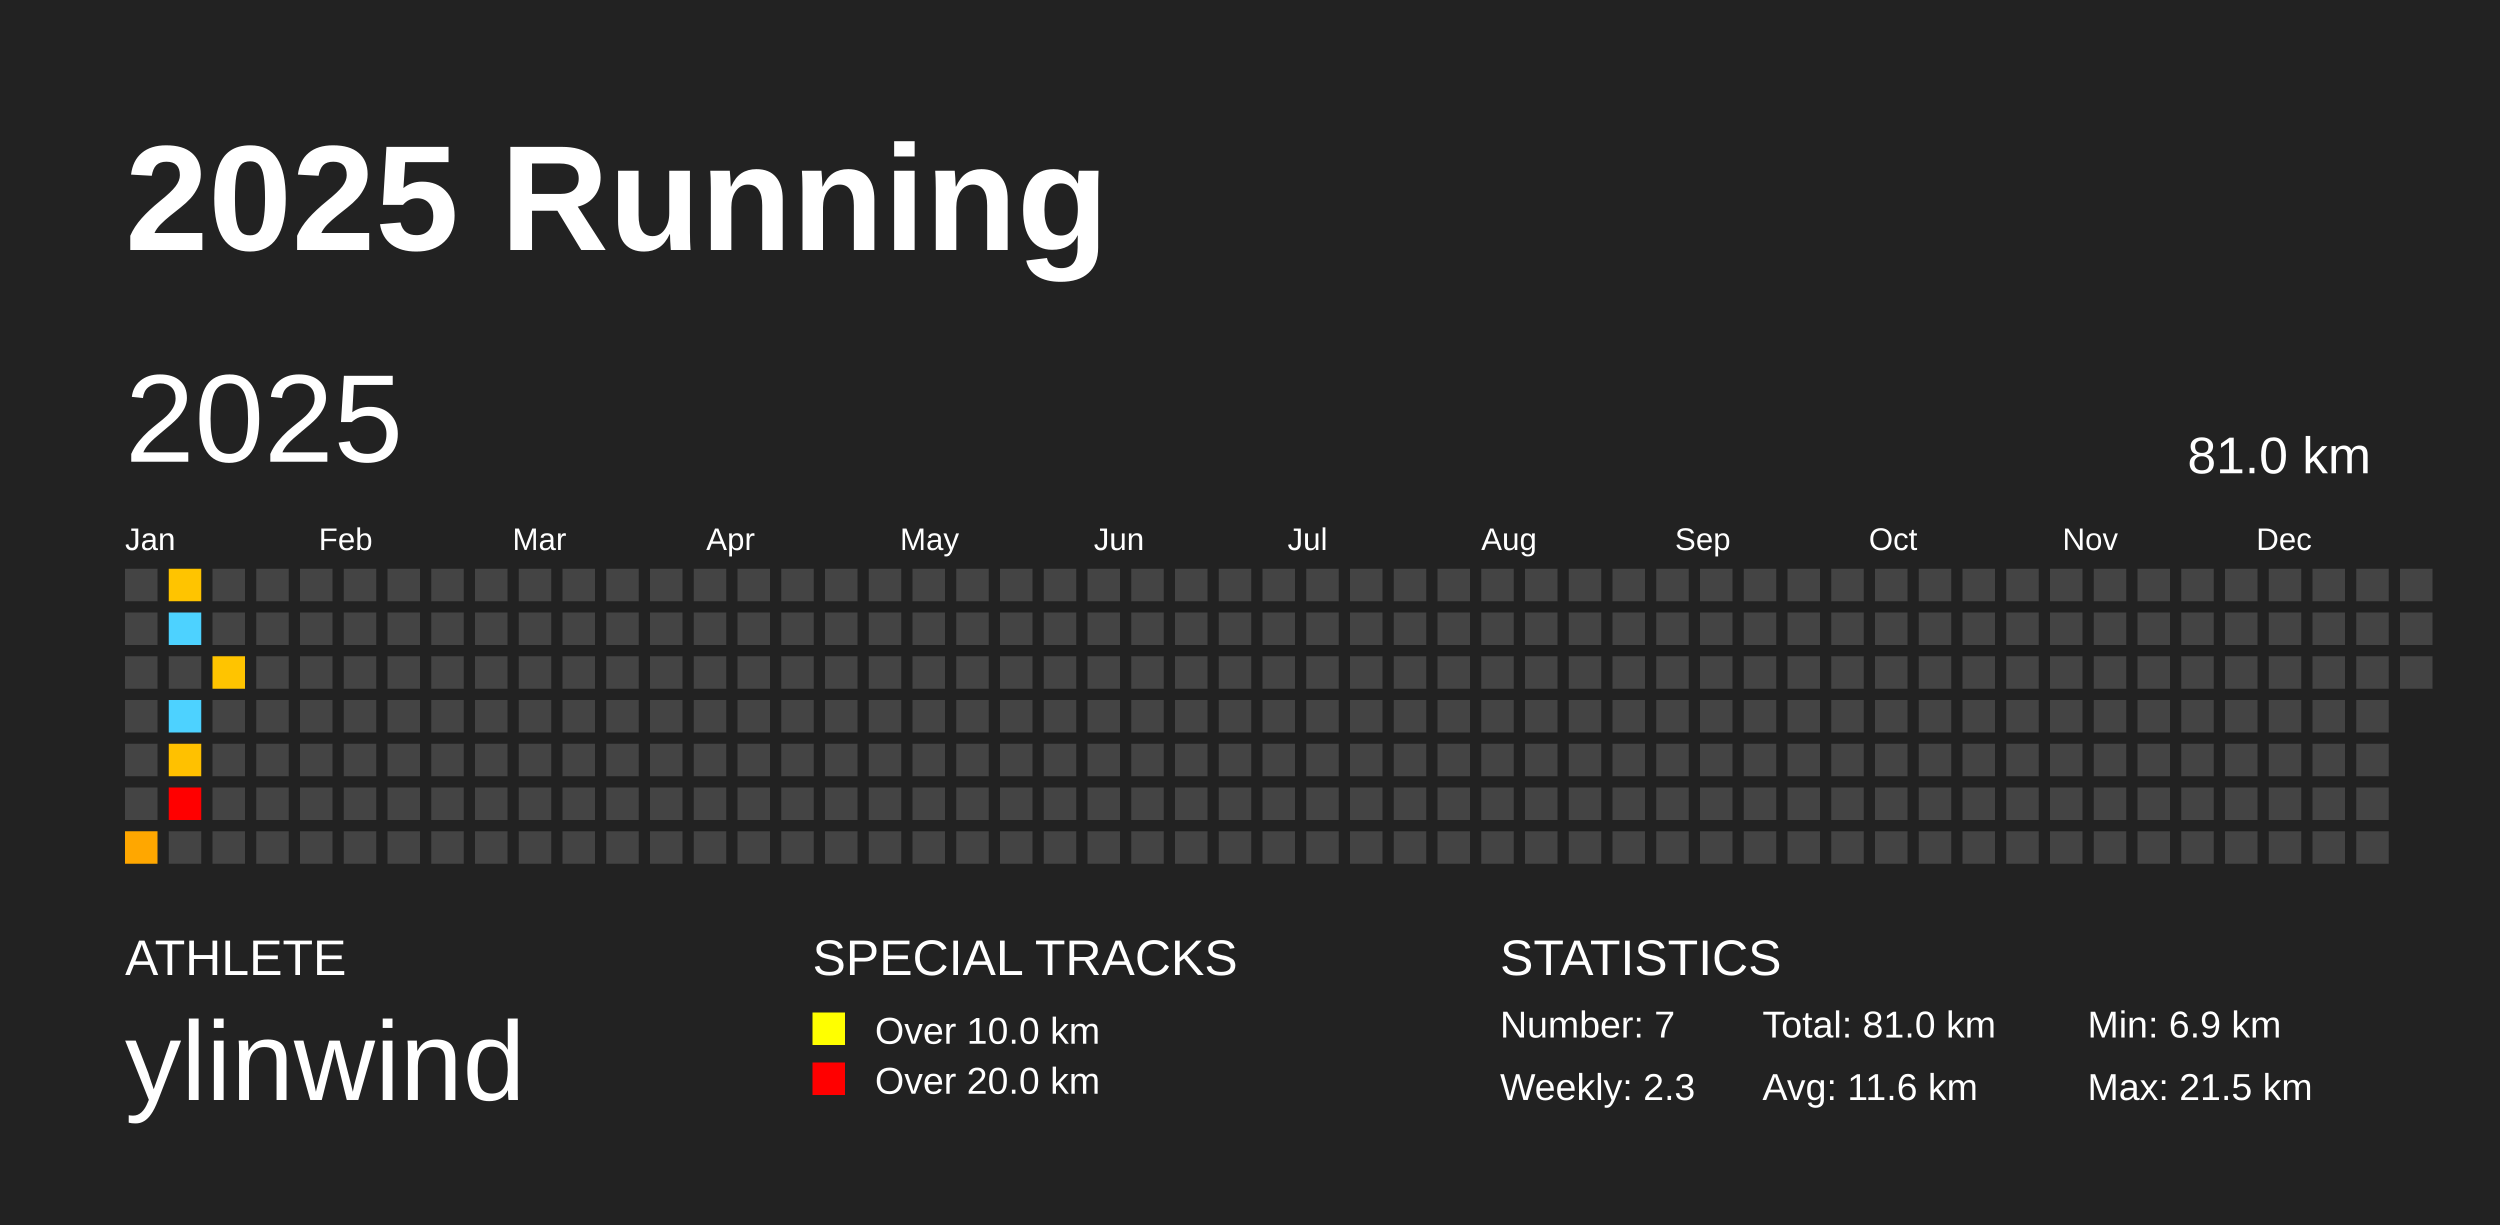
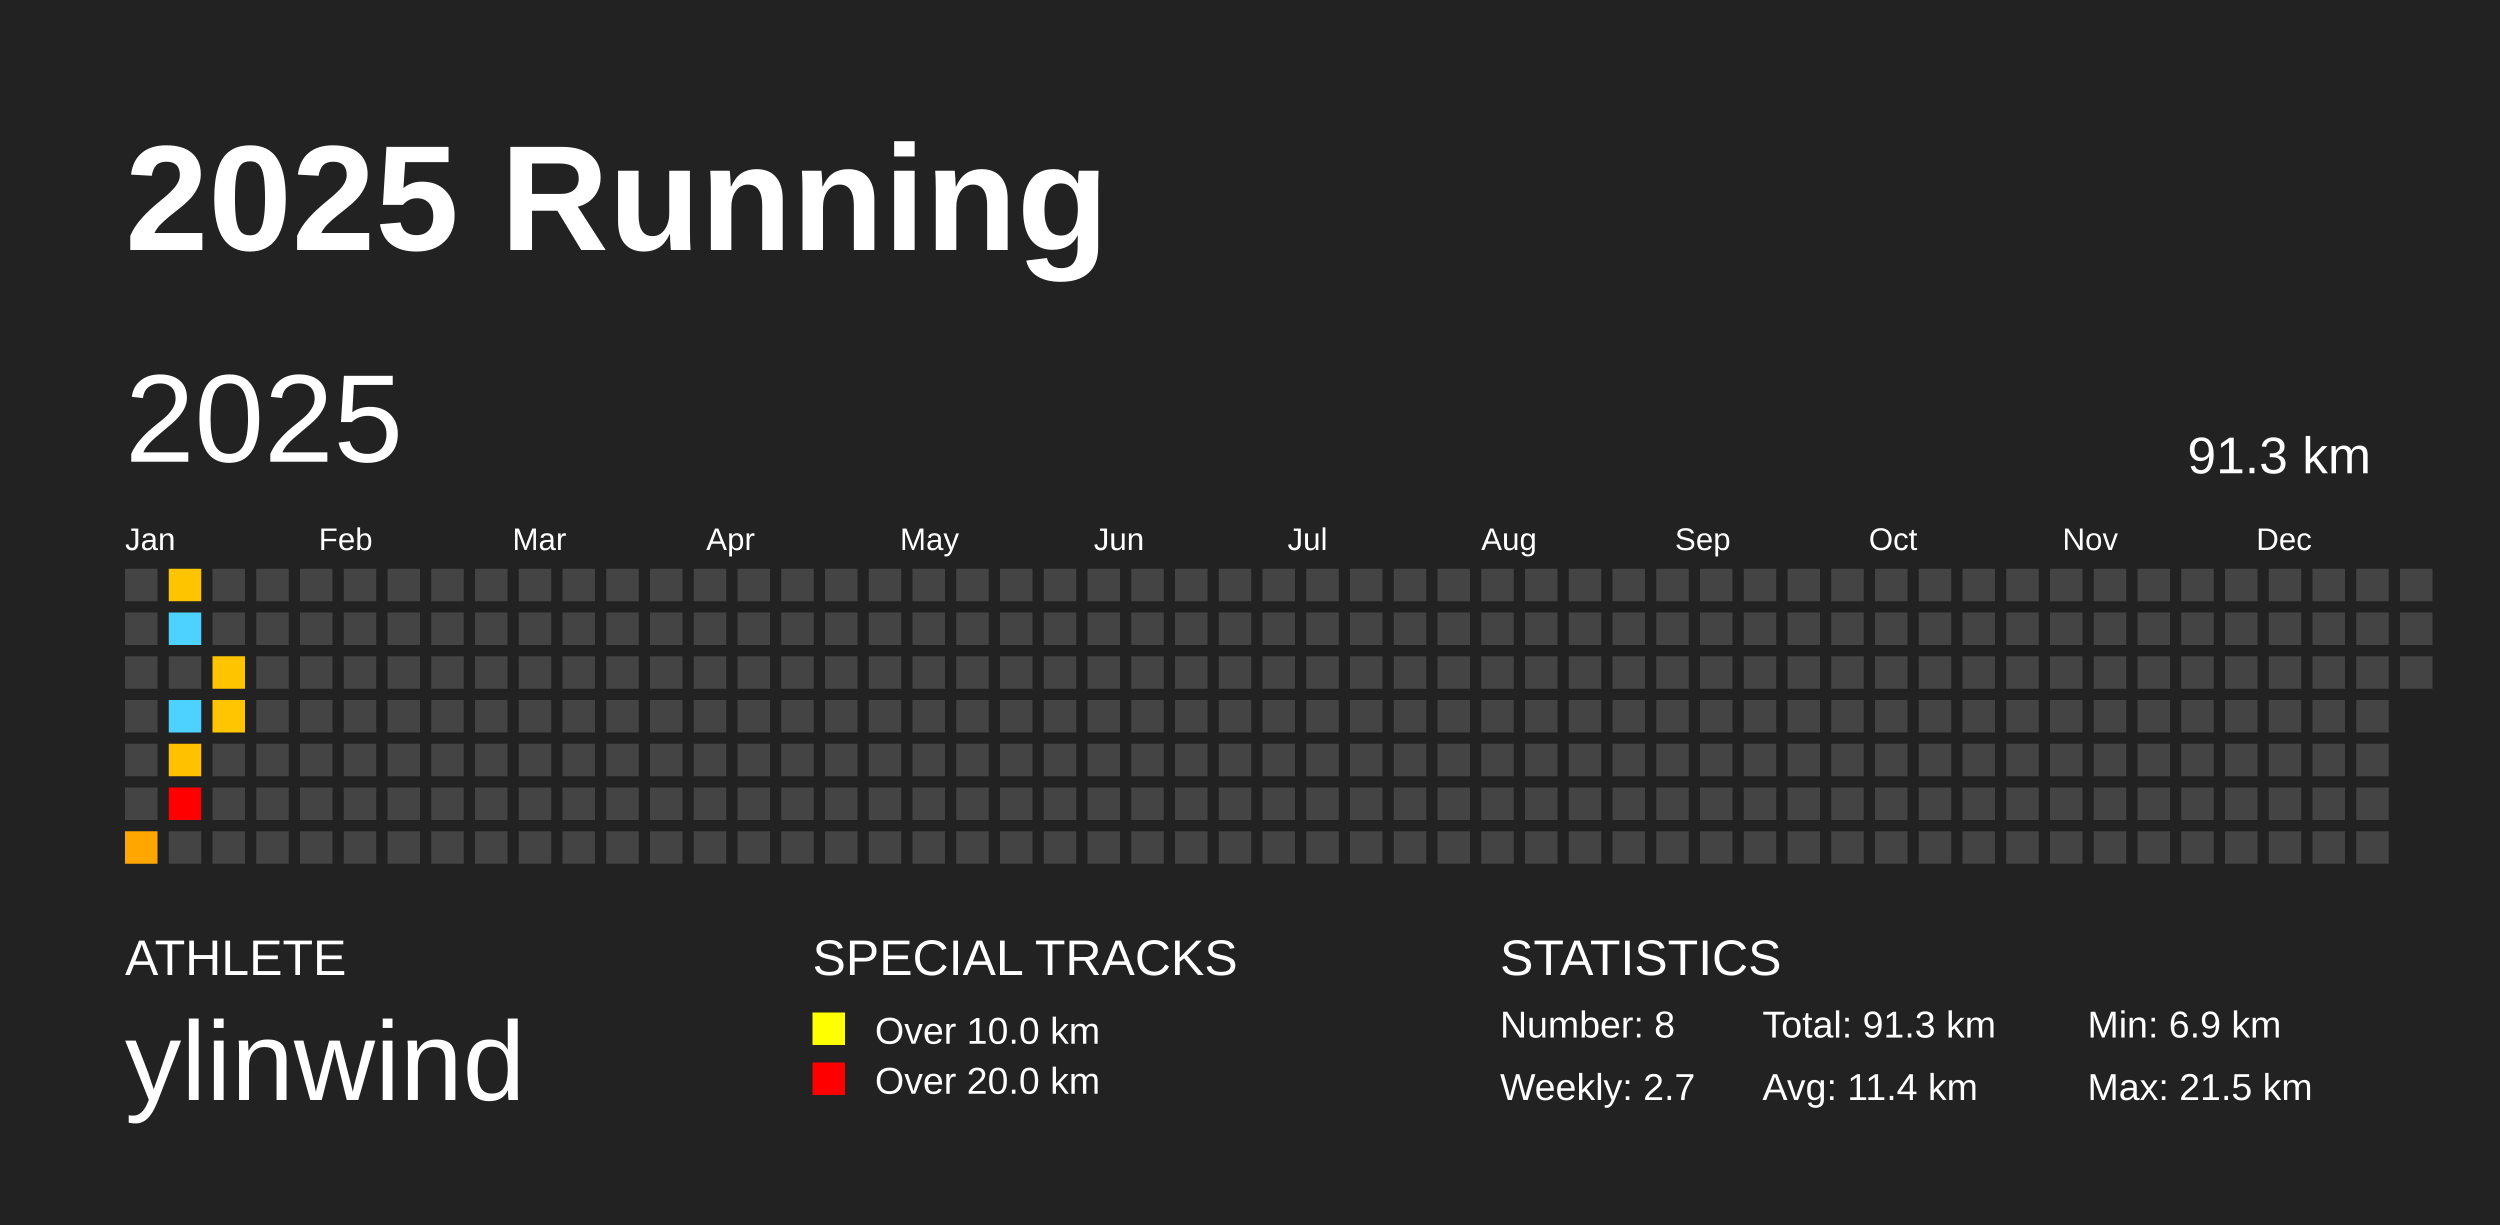
<svg xmlns="http://www.w3.org/2000/svg" baseProfile="full" height="98mm" version="1.1" viewBox="0,0,200,98" width="200mm">
  <defs />
  <rect fill="#222222" height="98" width="200" x="0" y="0" />
  <text fill="#FFFFFF" style="font-size:12px; font-family:Arial; font-weight:bold;" x="10" y="20">2025 Running</text>
  <text fill="#FFFFFF" style="font-size:4px; font-family:Arial" x="10" y="78">ATHLETE</text>
  <text fill="#FFFFFF" style="font-size:9px; font-family:Arial" x="10" y="88">ylinwind</text>
  <text fill="#FFFFFF" style="font-size:4px; font-family:Arial" x="65" y="78">SPECIAL TRACKS</text>
  <rect fill="yellow" height="2.6" width="2.6" x="65" y="81" />
  <text fill="#FFFFFF" style="font-size:3px; font-family:Arial" x="70" y="83.5">Over 10.0 km</text>
  <rect fill="red" height="2.6" width="2.6" x="65" y="85" />
  <text fill="#FFFFFF" style="font-size:3px; font-family:Arial" x="70" y="87.5">Over 20.0 km</text>
  <text fill="#FFFFFF" style="font-size:4px; font-family:Arial" x="120" y="78">STATISTICS</text>
-   <text fill="#FFFFFF" style="font-size:3px; font-family:Arial" x="120" y="83">Number: 7</text>
-   <text fill="#FFFFFF" style="font-size:3px; font-family:Arial" x="120" y="88">Weekly: 2.3</text>
-   <text fill="#FFFFFF" style="font-size:3px; font-family:Arial" x="141" y="83">Total: 81.0 km</text>
-   <text fill="#FFFFFF" style="font-size:3px; font-family:Arial" x="141" y="88">Avg: 11.6 km</text>
+   <text fill="#FFFFFF" style="font-size:3px; font-family:Arial" x="120" y="83">Number: 8</text>
+   <text fill="#FFFFFF" style="font-size:3px; font-family:Arial" x="120" y="88">Weekly: 2.7</text>
+   <text fill="#FFFFFF" style="font-size:3px; font-family:Arial" x="141" y="83">Total: 91.3 km</text>
+   <text fill="#FFFFFF" style="font-size:3px; font-family:Arial" x="141" y="88">Avg: 11.4 km</text>
  <text fill="#FFFFFF" style="font-size:3px; font-family:Arial" x="167" y="83">Min: 6.9 km</text>
  <text fill="#FFFFFF" style="font-size:3px; font-family:Arial" x="167" y="88">Max: 21.5 km</text>
  <text dominant-baseline="hanging" fill="#FFFFFF" style="font-size:10.0px; font-family:Arial;" x="10" y="30">2025</text>
-   <text dominant-baseline="hanging" fill="#FFFFFF" style="font-size:4.125px; font-family:Arial;" x="175" y="35">81.0 km</text>
+   <text dominant-baseline="hanging" fill="#FFFFFF" style="font-size:4.125px; font-family:Arial;" x="175" y="35">91.3 km</text>
  <text fill="#FFFFFF" style="font-size:2.5px; font-family:Arial" x="10.0" y="44">Jan</text>
  <text fill="#FFFFFF" style="font-size:2.5px; font-family:Arial" x="25.5" y="44">Feb</text>
  <text fill="#FFFFFF" style="font-size:2.5px; font-family:Arial" x="41.0" y="44">Mar</text>
  <text fill="#FFFFFF" style="font-size:2.5px; font-family:Arial" x="56.5" y="44">Apr</text>
  <text fill="#FFFFFF" style="font-size:2.5px; font-family:Arial" x="72.0" y="44">May</text>
  <text fill="#FFFFFF" style="font-size:2.5px; font-family:Arial" x="87.5" y="44">Jun</text>
  <text fill="#FFFFFF" style="font-size:2.5px; font-family:Arial" x="103.0" y="44">Jul</text>
  <text fill="#FFFFFF" style="font-size:2.5px; font-family:Arial" x="118.5" y="44">Aug</text>
  <text fill="#FFFFFF" style="font-size:2.5px; font-family:Arial" x="134.0" y="44">Sep</text>
  <text fill="#FFFFFF" style="font-size:2.5px; font-family:Arial" x="149.5" y="44">Oct</text>
  <text fill="#FFFFFF" style="font-size:2.5px; font-family:Arial" x="165.0" y="44">Nov</text>
  <text fill="#FFFFFF" style="font-size:2.5px; font-family:Arial" x="180.5" y="44">Dec</text>
  <rect fill="#444444" height="2.6" width="2.6" x="10.0" y="45.5" />
  <rect fill="#444444" height="2.6" width="2.6" x="10.0" y="49.0" />
  <rect fill="#444444" height="2.6" width="2.6" x="10.0" y="52.5" />
  <rect fill="#444444" height="2.6" width="2.6" x="10.0" y="56.0" />
  <rect fill="#444444" height="2.6" width="2.6" x="10.0" y="59.5" />
  <rect fill="#444444" height="2.6" width="2.6" x="10.0" y="63.0" />
  <rect fill="#ffa700" height="2.6" width="2.6" x="10.0" y="66.5" />
  <rect fill="#ffc400" height="2.6" width="2.6" x="13.5" y="45.5" />
  <rect fill="#4dd2ff" height="2.6" width="2.6" x="13.5" y="49.0" />
  <rect fill="#444444" height="2.6" width="2.6" x="13.5" y="52.5" />
  <rect fill="#4dd2ff" height="2.6" width="2.6" x="13.5" y="56.0" />
  <rect fill="#ffc100" height="2.6" width="2.6" x="13.5" y="59.5" />
  <rect fill="red" height="2.6" width="2.6" x="13.5" y="63.0" />
  <rect fill="#444444" height="2.6" width="2.6" x="13.5" y="66.5" />
  <rect fill="#444444" height="2.6" width="2.6" x="17.0" y="45.5" />
  <rect fill="#444444" height="2.6" width="2.6" x="17.0" y="49.0" />
  <rect fill="#ffc400" height="2.6" width="2.6" x="17.0" y="52.5" />
-   <rect fill="#444444" height="2.6" width="2.6" x="17.0" y="56.0" />
+   <rect fill="#ffc500" height="2.6" width="2.6" x="17.0" y="56.0" />
  <rect fill="#444444" height="2.6" width="2.6" x="17.0" y="59.5" />
  <rect fill="#444444" height="2.6" width="2.6" x="17.0" y="63.0" />
  <rect fill="#444444" height="2.6" width="2.6" x="17.0" y="66.5" />
  <rect fill="#444444" height="2.6" width="2.6" x="20.5" y="45.5" />
  <rect fill="#444444" height="2.6" width="2.6" x="20.5" y="49.0" />
  <rect fill="#444444" height="2.6" width="2.6" x="20.5" y="52.5" />
  <rect fill="#444444" height="2.6" width="2.6" x="20.5" y="56.0" />
  <rect fill="#444444" height="2.6" width="2.6" x="20.5" y="59.5" />
  <rect fill="#444444" height="2.6" width="2.6" x="20.5" y="63.0" />
  <rect fill="#444444" height="2.6" width="2.6" x="20.5" y="66.5" />
  <rect fill="#444444" height="2.6" width="2.6" x="24.0" y="45.5" />
  <rect fill="#444444" height="2.6" width="2.6" x="24.0" y="49.0" />
  <rect fill="#444444" height="2.6" width="2.6" x="24.0" y="52.5" />
  <rect fill="#444444" height="2.6" width="2.6" x="24.0" y="56.0" />
  <rect fill="#444444" height="2.6" width="2.6" x="24.0" y="59.5" />
  <rect fill="#444444" height="2.6" width="2.6" x="24.0" y="63.0" />
  <rect fill="#444444" height="2.6" width="2.6" x="24.0" y="66.5" />
  <rect fill="#444444" height="2.6" width="2.6" x="27.5" y="45.5" />
  <rect fill="#444444" height="2.6" width="2.6" x="27.5" y="49.0" />
  <rect fill="#444444" height="2.6" width="2.6" x="27.5" y="52.5" />
  <rect fill="#444444" height="2.6" width="2.6" x="27.5" y="56.0" />
  <rect fill="#444444" height="2.6" width="2.6" x="27.5" y="59.5" />
  <rect fill="#444444" height="2.6" width="2.6" x="27.5" y="63.0" />
  <rect fill="#444444" height="2.6" width="2.6" x="27.5" y="66.5" />
  <rect fill="#444444" height="2.6" width="2.6" x="31.0" y="45.5" />
  <rect fill="#444444" height="2.6" width="2.6" x="31.0" y="49.0" />
  <rect fill="#444444" height="2.6" width="2.6" x="31.0" y="52.5" />
  <rect fill="#444444" height="2.6" width="2.6" x="31.0" y="56.0" />
  <rect fill="#444444" height="2.6" width="2.6" x="31.0" y="59.5" />
  <rect fill="#444444" height="2.6" width="2.6" x="31.0" y="63.0" />
  <rect fill="#444444" height="2.6" width="2.6" x="31.0" y="66.5" />
  <rect fill="#444444" height="2.6" width="2.6" x="34.5" y="45.5" />
  <rect fill="#444444" height="2.6" width="2.6" x="34.5" y="49.0" />
  <rect fill="#444444" height="2.6" width="2.6" x="34.5" y="52.5" />
  <rect fill="#444444" height="2.6" width="2.6" x="34.5" y="56.0" />
  <rect fill="#444444" height="2.6" width="2.6" x="34.5" y="59.5" />
  <rect fill="#444444" height="2.6" width="2.6" x="34.5" y="63.0" />
  <rect fill="#444444" height="2.6" width="2.6" x="34.5" y="66.5" />
  <rect fill="#444444" height="2.6" width="2.6" x="38.0" y="45.5" />
  <rect fill="#444444" height="2.6" width="2.6" x="38.0" y="49.0" />
  <rect fill="#444444" height="2.6" width="2.6" x="38.0" y="52.5" />
  <rect fill="#444444" height="2.6" width="2.6" x="38.0" y="56.0" />
  <rect fill="#444444" height="2.6" width="2.6" x="38.0" y="59.5" />
  <rect fill="#444444" height="2.6" width="2.6" x="38.0" y="63.0" />
  <rect fill="#444444" height="2.6" width="2.6" x="38.0" y="66.5" />
  <rect fill="#444444" height="2.6" width="2.6" x="41.5" y="45.5" />
  <rect fill="#444444" height="2.6" width="2.6" x="41.5" y="49.0" />
  <rect fill="#444444" height="2.6" width="2.6" x="41.5" y="52.5" />
  <rect fill="#444444" height="2.6" width="2.6" x="41.5" y="56.0" />
  <rect fill="#444444" height="2.6" width="2.6" x="41.5" y="59.5" />
  <rect fill="#444444" height="2.6" width="2.6" x="41.5" y="63.0" />
  <rect fill="#444444" height="2.6" width="2.6" x="41.5" y="66.5" />
  <rect fill="#444444" height="2.6" width="2.6" x="45.0" y="45.5" />
  <rect fill="#444444" height="2.6" width="2.6" x="45.0" y="49.0" />
  <rect fill="#444444" height="2.6" width="2.6" x="45.0" y="52.5" />
  <rect fill="#444444" height="2.6" width="2.6" x="45.0" y="56.0" />
  <rect fill="#444444" height="2.6" width="2.6" x="45.0" y="59.5" />
  <rect fill="#444444" height="2.6" width="2.6" x="45.0" y="63.0" />
  <rect fill="#444444" height="2.6" width="2.6" x="45.0" y="66.5" />
  <rect fill="#444444" height="2.6" width="2.6" x="48.5" y="45.5" />
  <rect fill="#444444" height="2.6" width="2.6" x="48.5" y="49.0" />
  <rect fill="#444444" height="2.6" width="2.6" x="48.5" y="52.5" />
  <rect fill="#444444" height="2.6" width="2.6" x="48.5" y="56.0" />
  <rect fill="#444444" height="2.6" width="2.6" x="48.5" y="59.5" />
  <rect fill="#444444" height="2.6" width="2.6" x="48.5" y="63.0" />
  <rect fill="#444444" height="2.6" width="2.6" x="48.5" y="66.5" />
  <rect fill="#444444" height="2.6" width="2.6" x="52.0" y="45.5" />
  <rect fill="#444444" height="2.6" width="2.6" x="52.0" y="49.0" />
  <rect fill="#444444" height="2.6" width="2.6" x="52.0" y="52.5" />
  <rect fill="#444444" height="2.6" width="2.6" x="52.0" y="56.0" />
  <rect fill="#444444" height="2.6" width="2.6" x="52.0" y="59.5" />
  <rect fill="#444444" height="2.6" width="2.6" x="52.0" y="63.0" />
  <rect fill="#444444" height="2.6" width="2.6" x="52.0" y="66.5" />
  <rect fill="#444444" height="2.6" width="2.6" x="55.5" y="45.5" />
  <rect fill="#444444" height="2.6" width="2.6" x="55.5" y="49.0" />
  <rect fill="#444444" height="2.6" width="2.6" x="55.5" y="52.5" />
  <rect fill="#444444" height="2.6" width="2.6" x="55.5" y="56.0" />
  <rect fill="#444444" height="2.6" width="2.6" x="55.5" y="59.5" />
  <rect fill="#444444" height="2.6" width="2.6" x="55.5" y="63.0" />
  <rect fill="#444444" height="2.6" width="2.6" x="55.5" y="66.5" />
  <rect fill="#444444" height="2.6" width="2.6" x="59.0" y="45.5" />
  <rect fill="#444444" height="2.6" width="2.6" x="59.0" y="49.0" />
  <rect fill="#444444" height="2.6" width="2.6" x="59.0" y="52.5" />
  <rect fill="#444444" height="2.6" width="2.6" x="59.0" y="56.0" />
  <rect fill="#444444" height="2.6" width="2.6" x="59.0" y="59.5" />
  <rect fill="#444444" height="2.6" width="2.6" x="59.0" y="63.0" />
  <rect fill="#444444" height="2.6" width="2.6" x="59.0" y="66.5" />
  <rect fill="#444444" height="2.6" width="2.6" x="62.5" y="45.5" />
  <rect fill="#444444" height="2.6" width="2.6" x="62.5" y="49.0" />
  <rect fill="#444444" height="2.6" width="2.6" x="62.5" y="52.5" />
  <rect fill="#444444" height="2.6" width="2.6" x="62.5" y="56.0" />
  <rect fill="#444444" height="2.6" width="2.6" x="62.5" y="59.5" />
  <rect fill="#444444" height="2.6" width="2.6" x="62.5" y="63.0" />
  <rect fill="#444444" height="2.6" width="2.6" x="62.5" y="66.5" />
  <rect fill="#444444" height="2.6" width="2.6" x="66.0" y="45.5" />
  <rect fill="#444444" height="2.6" width="2.6" x="66.0" y="49.0" />
  <rect fill="#444444" height="2.6" width="2.6" x="66.0" y="52.5" />
  <rect fill="#444444" height="2.6" width="2.6" x="66.0" y="56.0" />
  <rect fill="#444444" height="2.6" width="2.6" x="66.0" y="59.5" />
  <rect fill="#444444" height="2.6" width="2.6" x="66.0" y="63.0" />
  <rect fill="#444444" height="2.6" width="2.6" x="66.0" y="66.5" />
  <rect fill="#444444" height="2.6" width="2.6" x="69.5" y="45.5" />
  <rect fill="#444444" height="2.6" width="2.6" x="69.5" y="49.0" />
  <rect fill="#444444" height="2.6" width="2.6" x="69.5" y="52.5" />
  <rect fill="#444444" height="2.6" width="2.6" x="69.5" y="56.0" />
  <rect fill="#444444" height="2.6" width="2.6" x="69.5" y="59.5" />
  <rect fill="#444444" height="2.6" width="2.6" x="69.5" y="63.0" />
  <rect fill="#444444" height="2.6" width="2.6" x="69.5" y="66.5" />
  <rect fill="#444444" height="2.6" width="2.6" x="73.0" y="45.5" />
  <rect fill="#444444" height="2.6" width="2.6" x="73.0" y="49.0" />
  <rect fill="#444444" height="2.6" width="2.6" x="73.0" y="52.5" />
  <rect fill="#444444" height="2.6" width="2.6" x="73.0" y="56.0" />
  <rect fill="#444444" height="2.6" width="2.6" x="73.0" y="59.5" />
  <rect fill="#444444" height="2.6" width="2.6" x="73.0" y="63.0" />
  <rect fill="#444444" height="2.6" width="2.6" x="73.0" y="66.5" />
  <rect fill="#444444" height="2.6" width="2.6" x="76.5" y="45.5" />
  <rect fill="#444444" height="2.6" width="2.6" x="76.5" y="49.0" />
  <rect fill="#444444" height="2.6" width="2.6" x="76.5" y="52.5" />
  <rect fill="#444444" height="2.6" width="2.6" x="76.5" y="56.0" />
  <rect fill="#444444" height="2.6" width="2.6" x="76.5" y="59.5" />
  <rect fill="#444444" height="2.6" width="2.6" x="76.5" y="63.0" />
  <rect fill="#444444" height="2.6" width="2.6" x="76.5" y="66.5" />
  <rect fill="#444444" height="2.6" width="2.6" x="80.0" y="45.5" />
  <rect fill="#444444" height="2.6" width="2.6" x="80.0" y="49.0" />
  <rect fill="#444444" height="2.6" width="2.6" x="80.0" y="52.5" />
  <rect fill="#444444" height="2.6" width="2.6" x="80.0" y="56.0" />
  <rect fill="#444444" height="2.6" width="2.6" x="80.0" y="59.5" />
  <rect fill="#444444" height="2.6" width="2.6" x="80.0" y="63.0" />
  <rect fill="#444444" height="2.6" width="2.6" x="80.0" y="66.5" />
  <rect fill="#444444" height="2.6" width="2.6" x="83.5" y="45.5" />
  <rect fill="#444444" height="2.6" width="2.6" x="83.5" y="49.0" />
  <rect fill="#444444" height="2.6" width="2.6" x="83.5" y="52.5" />
  <rect fill="#444444" height="2.6" width="2.6" x="83.5" y="56.0" />
  <rect fill="#444444" height="2.6" width="2.6" x="83.5" y="59.5" />
  <rect fill="#444444" height="2.6" width="2.6" x="83.5" y="63.0" />
  <rect fill="#444444" height="2.6" width="2.6" x="83.5" y="66.5" />
  <rect fill="#444444" height="2.6" width="2.6" x="87.0" y="45.5" />
  <rect fill="#444444" height="2.6" width="2.6" x="87.0" y="49.0" />
  <rect fill="#444444" height="2.6" width="2.6" x="87.0" y="52.5" />
  <rect fill="#444444" height="2.6" width="2.6" x="87.0" y="56.0" />
  <rect fill="#444444" height="2.6" width="2.6" x="87.0" y="59.5" />
  <rect fill="#444444" height="2.6" width="2.6" x="87.0" y="63.0" />
  <rect fill="#444444" height="2.6" width="2.6" x="87.0" y="66.5" />
  <rect fill="#444444" height="2.6" width="2.6" x="90.5" y="45.5" />
  <rect fill="#444444" height="2.6" width="2.6" x="90.5" y="49.0" />
  <rect fill="#444444" height="2.6" width="2.6" x="90.5" y="52.5" />
  <rect fill="#444444" height="2.6" width="2.6" x="90.5" y="56.0" />
  <rect fill="#444444" height="2.6" width="2.6" x="90.5" y="59.5" />
  <rect fill="#444444" height="2.6" width="2.6" x="90.5" y="63.0" />
  <rect fill="#444444" height="2.6" width="2.6" x="90.5" y="66.5" />
  <rect fill="#444444" height="2.6" width="2.6" x="94.0" y="45.5" />
  <rect fill="#444444" height="2.6" width="2.6" x="94.0" y="49.0" />
  <rect fill="#444444" height="2.6" width="2.6" x="94.0" y="52.5" />
  <rect fill="#444444" height="2.6" width="2.6" x="94.0" y="56.0" />
  <rect fill="#444444" height="2.6" width="2.6" x="94.0" y="59.5" />
  <rect fill="#444444" height="2.6" width="2.6" x="94.0" y="63.0" />
  <rect fill="#444444" height="2.6" width="2.6" x="94.0" y="66.5" />
  <rect fill="#444444" height="2.6" width="2.6" x="97.5" y="45.5" />
  <rect fill="#444444" height="2.6" width="2.6" x="97.5" y="49.0" />
  <rect fill="#444444" height="2.6" width="2.6" x="97.5" y="52.5" />
  <rect fill="#444444" height="2.6" width="2.6" x="97.5" y="56.0" />
  <rect fill="#444444" height="2.6" width="2.6" x="97.5" y="59.5" />
  <rect fill="#444444" height="2.6" width="2.6" x="97.5" y="63.0" />
  <rect fill="#444444" height="2.6" width="2.6" x="97.5" y="66.5" />
  <rect fill="#444444" height="2.6" width="2.6" x="101.0" y="45.5" />
  <rect fill="#444444" height="2.6" width="2.6" x="101.0" y="49.0" />
  <rect fill="#444444" height="2.6" width="2.6" x="101.0" y="52.5" />
  <rect fill="#444444" height="2.6" width="2.6" x="101.0" y="56.0" />
  <rect fill="#444444" height="2.6" width="2.6" x="101.0" y="59.5" />
  <rect fill="#444444" height="2.6" width="2.6" x="101.0" y="63.0" />
  <rect fill="#444444" height="2.6" width="2.6" x="101.0" y="66.5" />
  <rect fill="#444444" height="2.6" width="2.6" x="104.5" y="45.5" />
  <rect fill="#444444" height="2.6" width="2.6" x="104.5" y="49.0" />
  <rect fill="#444444" height="2.6" width="2.6" x="104.5" y="52.5" />
  <rect fill="#444444" height="2.6" width="2.6" x="104.5" y="56.0" />
  <rect fill="#444444" height="2.6" width="2.6" x="104.5" y="59.5" />
  <rect fill="#444444" height="2.6" width="2.6" x="104.5" y="63.0" />
  <rect fill="#444444" height="2.6" width="2.6" x="104.5" y="66.5" />
  <rect fill="#444444" height="2.6" width="2.6" x="108.0" y="45.5" />
  <rect fill="#444444" height="2.6" width="2.6" x="108.0" y="49.0" />
  <rect fill="#444444" height="2.6" width="2.6" x="108.0" y="52.5" />
  <rect fill="#444444" height="2.6" width="2.6" x="108.0" y="56.0" />
  <rect fill="#444444" height="2.6" width="2.6" x="108.0" y="59.5" />
  <rect fill="#444444" height="2.6" width="2.6" x="108.0" y="63.0" />
  <rect fill="#444444" height="2.6" width="2.6" x="108.0" y="66.5" />
  <rect fill="#444444" height="2.6" width="2.6" x="111.5" y="45.5" />
  <rect fill="#444444" height="2.6" width="2.6" x="111.5" y="49.0" />
  <rect fill="#444444" height="2.6" width="2.6" x="111.5" y="52.5" />
  <rect fill="#444444" height="2.6" width="2.6" x="111.5" y="56.0" />
  <rect fill="#444444" height="2.6" width="2.6" x="111.5" y="59.5" />
  <rect fill="#444444" height="2.6" width="2.6" x="111.5" y="63.0" />
  <rect fill="#444444" height="2.6" width="2.6" x="111.5" y="66.5" />
  <rect fill="#444444" height="2.6" width="2.6" x="115.0" y="45.5" />
  <rect fill="#444444" height="2.6" width="2.6" x="115.0" y="49.0" />
  <rect fill="#444444" height="2.6" width="2.6" x="115.0" y="52.5" />
  <rect fill="#444444" height="2.6" width="2.6" x="115.0" y="56.0" />
  <rect fill="#444444" height="2.6" width="2.6" x="115.0" y="59.5" />
  <rect fill="#444444" height="2.6" width="2.6" x="115.0" y="63.0" />
  <rect fill="#444444" height="2.6" width="2.6" x="115.0" y="66.5" />
  <rect fill="#444444" height="2.6" width="2.6" x="118.5" y="45.5" />
  <rect fill="#444444" height="2.6" width="2.6" x="118.5" y="49.0" />
  <rect fill="#444444" height="2.6" width="2.6" x="118.5" y="52.5" />
  <rect fill="#444444" height="2.6" width="2.6" x="118.5" y="56.0" />
  <rect fill="#444444" height="2.6" width="2.6" x="118.5" y="59.5" />
  <rect fill="#444444" height="2.6" width="2.6" x="118.5" y="63.0" />
  <rect fill="#444444" height="2.6" width="2.6" x="118.5" y="66.5" />
  <rect fill="#444444" height="2.6" width="2.6" x="122.0" y="45.5" />
  <rect fill="#444444" height="2.6" width="2.6" x="122.0" y="49.0" />
  <rect fill="#444444" height="2.6" width="2.6" x="122.0" y="52.5" />
  <rect fill="#444444" height="2.6" width="2.6" x="122.0" y="56.0" />
  <rect fill="#444444" height="2.6" width="2.6" x="122.0" y="59.5" />
  <rect fill="#444444" height="2.6" width="2.6" x="122.0" y="63.0" />
  <rect fill="#444444" height="2.6" width="2.6" x="122.0" y="66.5" />
  <rect fill="#444444" height="2.6" width="2.6" x="125.5" y="45.5" />
  <rect fill="#444444" height="2.6" width="2.6" x="125.5" y="49.0" />
  <rect fill="#444444" height="2.6" width="2.6" x="125.5" y="52.5" />
  <rect fill="#444444" height="2.6" width="2.6" x="125.5" y="56.0" />
  <rect fill="#444444" height="2.6" width="2.6" x="125.5" y="59.5" />
  <rect fill="#444444" height="2.6" width="2.6" x="125.5" y="63.0" />
  <rect fill="#444444" height="2.6" width="2.6" x="125.5" y="66.5" />
  <rect fill="#444444" height="2.6" width="2.6" x="129.0" y="45.5" />
  <rect fill="#444444" height="2.6" width="2.6" x="129.0" y="49.0" />
  <rect fill="#444444" height="2.6" width="2.6" x="129.0" y="52.5" />
  <rect fill="#444444" height="2.6" width="2.6" x="129.0" y="56.0" />
  <rect fill="#444444" height="2.6" width="2.6" x="129.0" y="59.5" />
  <rect fill="#444444" height="2.6" width="2.6" x="129.0" y="63.0" />
  <rect fill="#444444" height="2.6" width="2.6" x="129.0" y="66.5" />
  <rect fill="#444444" height="2.6" width="2.6" x="132.5" y="45.5" />
  <rect fill="#444444" height="2.6" width="2.6" x="132.5" y="49.0" />
  <rect fill="#444444" height="2.6" width="2.6" x="132.5" y="52.5" />
  <rect fill="#444444" height="2.6" width="2.6" x="132.5" y="56.0" />
  <rect fill="#444444" height="2.6" width="2.6" x="132.5" y="59.5" />
  <rect fill="#444444" height="2.6" width="2.6" x="132.5" y="63.0" />
  <rect fill="#444444" height="2.6" width="2.6" x="132.5" y="66.5" />
  <rect fill="#444444" height="2.6" width="2.6" x="136.0" y="45.5" />
  <rect fill="#444444" height="2.6" width="2.6" x="136.0" y="49.0" />
  <rect fill="#444444" height="2.6" width="2.6" x="136.0" y="52.5" />
  <rect fill="#444444" height="2.6" width="2.6" x="136.0" y="56.0" />
  <rect fill="#444444" height="2.6" width="2.6" x="136.0" y="59.5" />
  <rect fill="#444444" height="2.6" width="2.6" x="136.0" y="63.0" />
  <rect fill="#444444" height="2.6" width="2.6" x="136.0" y="66.5" />
  <rect fill="#444444" height="2.6" width="2.6" x="139.5" y="45.5" />
  <rect fill="#444444" height="2.6" width="2.6" x="139.5" y="49.0" />
  <rect fill="#444444" height="2.6" width="2.6" x="139.5" y="52.5" />
  <rect fill="#444444" height="2.6" width="2.6" x="139.5" y="56.0" />
  <rect fill="#444444" height="2.6" width="2.6" x="139.5" y="59.5" />
  <rect fill="#444444" height="2.6" width="2.6" x="139.5" y="63.0" />
  <rect fill="#444444" height="2.6" width="2.6" x="139.5" y="66.5" />
  <rect fill="#444444" height="2.6" width="2.6" x="143.0" y="45.5" />
  <rect fill="#444444" height="2.6" width="2.6" x="143.0" y="49.0" />
  <rect fill="#444444" height="2.6" width="2.6" x="143.0" y="52.5" />
  <rect fill="#444444" height="2.6" width="2.6" x="143.0" y="56.0" />
  <rect fill="#444444" height="2.6" width="2.6" x="143.0" y="59.5" />
  <rect fill="#444444" height="2.6" width="2.6" x="143.0" y="63.0" />
  <rect fill="#444444" height="2.6" width="2.6" x="143.0" y="66.5" />
  <rect fill="#444444" height="2.6" width="2.6" x="146.5" y="45.5" />
  <rect fill="#444444" height="2.6" width="2.6" x="146.5" y="49.0" />
  <rect fill="#444444" height="2.6" width="2.6" x="146.5" y="52.5" />
  <rect fill="#444444" height="2.6" width="2.6" x="146.5" y="56.0" />
  <rect fill="#444444" height="2.6" width="2.6" x="146.5" y="59.5" />
  <rect fill="#444444" height="2.6" width="2.6" x="146.5" y="63.0" />
  <rect fill="#444444" height="2.6" width="2.6" x="146.5" y="66.5" />
  <rect fill="#444444" height="2.6" width="2.6" x="150.0" y="45.5" />
  <rect fill="#444444" height="2.6" width="2.6" x="150.0" y="49.0" />
  <rect fill="#444444" height="2.6" width="2.6" x="150.0" y="52.5" />
  <rect fill="#444444" height="2.6" width="2.6" x="150.0" y="56.0" />
  <rect fill="#444444" height="2.6" width="2.6" x="150.0" y="59.5" />
  <rect fill="#444444" height="2.6" width="2.6" x="150.0" y="63.0" />
  <rect fill="#444444" height="2.6" width="2.6" x="150.0" y="66.5" />
  <rect fill="#444444" height="2.6" width="2.6" x="153.5" y="45.5" />
  <rect fill="#444444" height="2.6" width="2.6" x="153.5" y="49.0" />
  <rect fill="#444444" height="2.6" width="2.6" x="153.5" y="52.5" />
  <rect fill="#444444" height="2.6" width="2.6" x="153.5" y="56.0" />
  <rect fill="#444444" height="2.6" width="2.6" x="153.5" y="59.5" />
  <rect fill="#444444" height="2.6" width="2.6" x="153.5" y="63.0" />
  <rect fill="#444444" height="2.6" width="2.6" x="153.5" y="66.5" />
  <rect fill="#444444" height="2.6" width="2.6" x="157.0" y="45.5" />
  <rect fill="#444444" height="2.6" width="2.6" x="157.0" y="49.0" />
  <rect fill="#444444" height="2.6" width="2.6" x="157.0" y="52.5" />
  <rect fill="#444444" height="2.6" width="2.6" x="157.0" y="56.0" />
  <rect fill="#444444" height="2.6" width="2.6" x="157.0" y="59.5" />
  <rect fill="#444444" height="2.6" width="2.6" x="157.0" y="63.0" />
  <rect fill="#444444" height="2.6" width="2.6" x="157.0" y="66.5" />
  <rect fill="#444444" height="2.6" width="2.6" x="160.5" y="45.5" />
  <rect fill="#444444" height="2.6" width="2.6" x="160.5" y="49.0" />
  <rect fill="#444444" height="2.6" width="2.6" x="160.5" y="52.5" />
  <rect fill="#444444" height="2.6" width="2.6" x="160.5" y="56.0" />
  <rect fill="#444444" height="2.6" width="2.6" x="160.5" y="59.5" />
  <rect fill="#444444" height="2.6" width="2.6" x="160.5" y="63.0" />
  <rect fill="#444444" height="2.6" width="2.6" x="160.5" y="66.5" />
  <rect fill="#444444" height="2.6" width="2.6" x="164.0" y="45.5" />
  <rect fill="#444444" height="2.6" width="2.6" x="164.0" y="49.0" />
  <rect fill="#444444" height="2.6" width="2.6" x="164.0" y="52.5" />
  <rect fill="#444444" height="2.6" width="2.6" x="164.0" y="56.0" />
  <rect fill="#444444" height="2.6" width="2.6" x="164.0" y="59.5" />
  <rect fill="#444444" height="2.6" width="2.6" x="164.0" y="63.0" />
  <rect fill="#444444" height="2.6" width="2.6" x="164.0" y="66.5" />
  <rect fill="#444444" height="2.6" width="2.6" x="167.5" y="45.5" />
  <rect fill="#444444" height="2.6" width="2.6" x="167.5" y="49.0" />
  <rect fill="#444444" height="2.6" width="2.6" x="167.5" y="52.5" />
  <rect fill="#444444" height="2.6" width="2.6" x="167.5" y="56.0" />
  <rect fill="#444444" height="2.6" width="2.6" x="167.5" y="59.5" />
  <rect fill="#444444" height="2.6" width="2.6" x="167.5" y="63.0" />
  <rect fill="#444444" height="2.6" width="2.6" x="167.5" y="66.5" />
  <rect fill="#444444" height="2.6" width="2.6" x="171.0" y="45.5" />
  <rect fill="#444444" height="2.6" width="2.6" x="171.0" y="49.0" />
  <rect fill="#444444" height="2.6" width="2.6" x="171.0" y="52.5" />
  <rect fill="#444444" height="2.6" width="2.6" x="171.0" y="56.0" />
  <rect fill="#444444" height="2.6" width="2.6" x="171.0" y="59.5" />
  <rect fill="#444444" height="2.6" width="2.6" x="171.0" y="63.0" />
  <rect fill="#444444" height="2.6" width="2.6" x="171.0" y="66.5" />
  <rect fill="#444444" height="2.6" width="2.6" x="174.5" y="45.5" />
  <rect fill="#444444" height="2.6" width="2.6" x="174.5" y="49.0" />
  <rect fill="#444444" height="2.6" width="2.6" x="174.5" y="52.5" />
  <rect fill="#444444" height="2.6" width="2.6" x="174.5" y="56.0" />
  <rect fill="#444444" height="2.6" width="2.6" x="174.5" y="59.5" />
  <rect fill="#444444" height="2.6" width="2.6" x="174.5" y="63.0" />
  <rect fill="#444444" height="2.6" width="2.6" x="174.5" y="66.5" />
  <rect fill="#444444" height="2.6" width="2.6" x="178.0" y="45.5" />
  <rect fill="#444444" height="2.6" width="2.6" x="178.0" y="49.0" />
  <rect fill="#444444" height="2.6" width="2.6" x="178.0" y="52.5" />
  <rect fill="#444444" height="2.6" width="2.6" x="178.0" y="56.0" />
  <rect fill="#444444" height="2.6" width="2.6" x="178.0" y="59.5" />
  <rect fill="#444444" height="2.6" width="2.6" x="178.0" y="63.0" />
  <rect fill="#444444" height="2.6" width="2.6" x="178.0" y="66.5" />
  <rect fill="#444444" height="2.6" width="2.6" x="181.5" y="45.5" />
  <rect fill="#444444" height="2.6" width="2.6" x="181.5" y="49.0" />
  <rect fill="#444444" height="2.6" width="2.6" x="181.5" y="52.5" />
  <rect fill="#444444" height="2.6" width="2.6" x="181.5" y="56.0" />
  <rect fill="#444444" height="2.6" width="2.6" x="181.5" y="59.5" />
  <rect fill="#444444" height="2.6" width="2.6" x="181.5" y="63.0" />
  <rect fill="#444444" height="2.6" width="2.6" x="181.5" y="66.5" />
  <rect fill="#444444" height="2.6" width="2.6" x="185.0" y="45.5" />
  <rect fill="#444444" height="2.6" width="2.6" x="185.0" y="49.0" />
  <rect fill="#444444" height="2.6" width="2.6" x="185.0" y="52.5" />
  <rect fill="#444444" height="2.6" width="2.6" x="185.0" y="56.0" />
  <rect fill="#444444" height="2.6" width="2.6" x="185.0" y="59.5" />
  <rect fill="#444444" height="2.6" width="2.6" x="185.0" y="63.0" />
  <rect fill="#444444" height="2.6" width="2.6" x="185.0" y="66.5" />
  <rect fill="#444444" height="2.6" width="2.6" x="188.5" y="45.5" />
  <rect fill="#444444" height="2.6" width="2.6" x="188.5" y="49.0" />
  <rect fill="#444444" height="2.6" width="2.6" x="188.5" y="52.5" />
  <rect fill="#444444" height="2.6" width="2.6" x="188.5" y="56.0" />
  <rect fill="#444444" height="2.6" width="2.6" x="188.5" y="59.5" />
  <rect fill="#444444" height="2.6" width="2.6" x="188.5" y="63.0" />
  <rect fill="#444444" height="2.6" width="2.6" x="188.5" y="66.5" />
  <rect fill="#444444" height="2.6" width="2.6" x="192.0" y="45.5" />
  <rect fill="#444444" height="2.6" width="2.6" x="192.0" y="49.0" />
  <rect fill="#444444" height="2.6" width="2.6" x="192.0" y="52.5" />
</svg>
